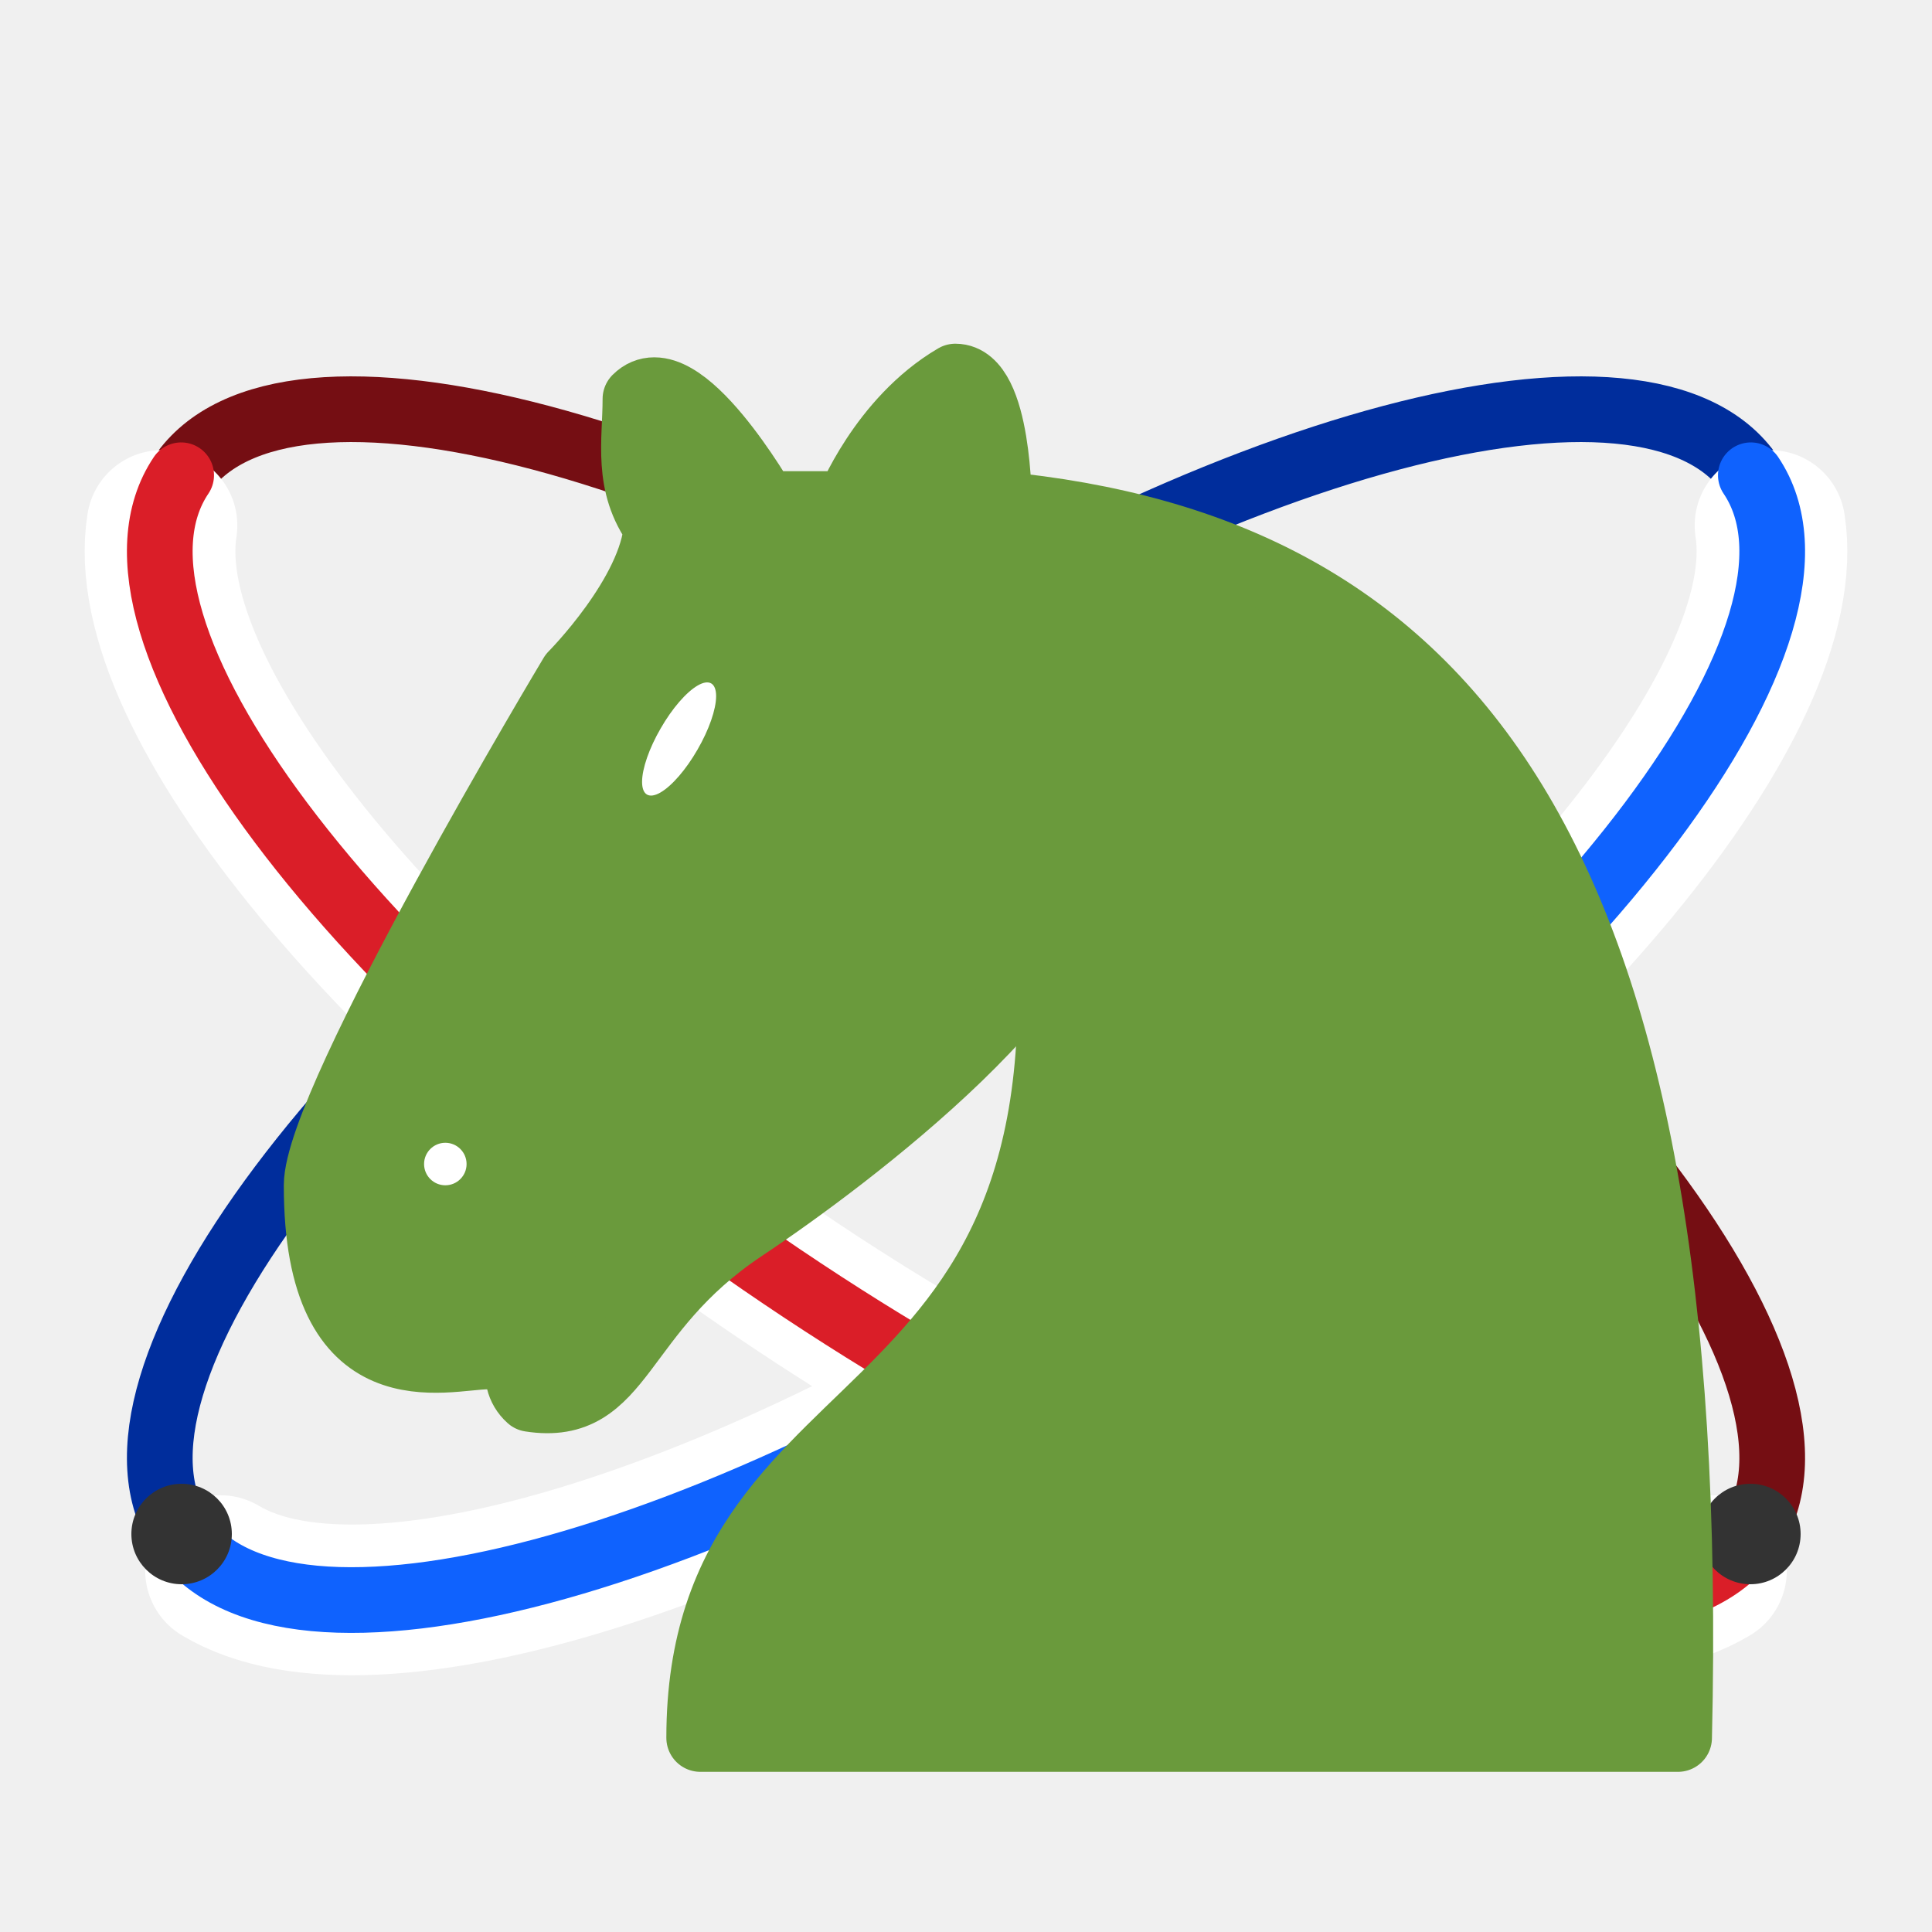
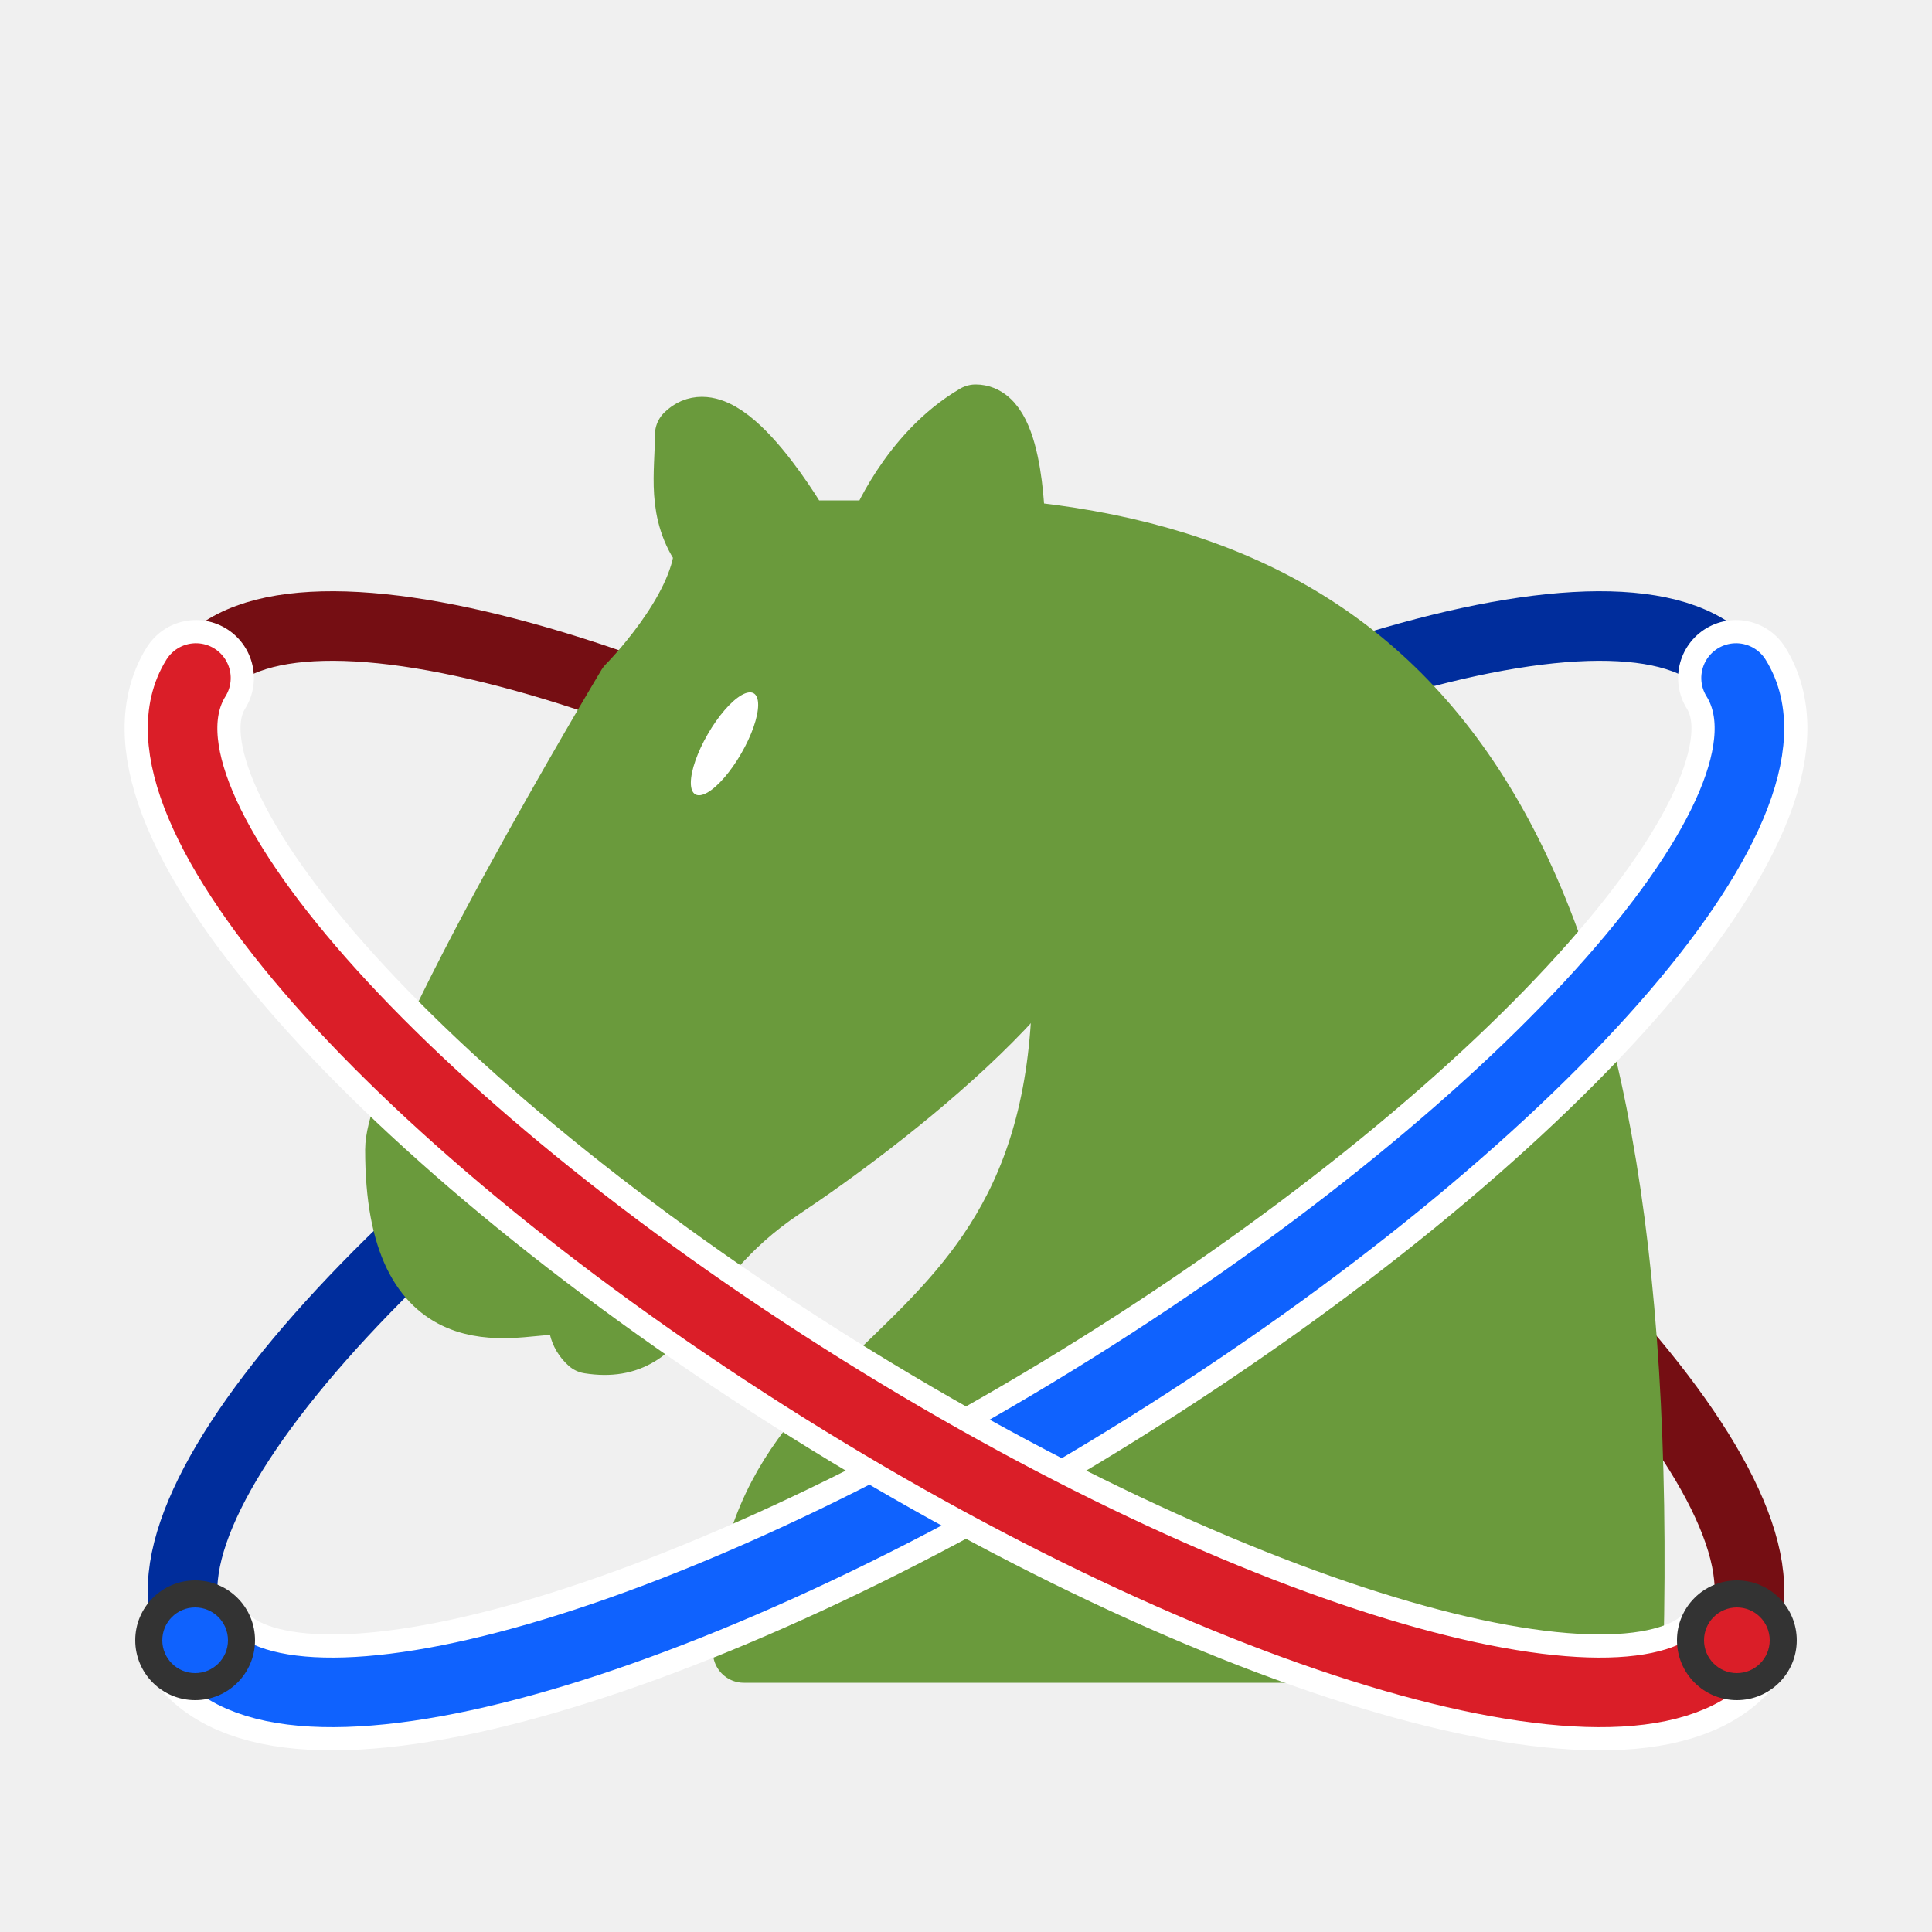
<svg xmlns="http://www.w3.org/2000/svg" viewBox="0 0 100 100">
-   <path d="M-49 0 A49 17 0 0 1 49 0" fill="none" stroke="#002d9c" stroke-width="3.4" stroke-linecap="round" transform="translate(50 52) rotate(-34)" />
-   <path d="M-49 0 A49 17 0 0 1 49 0" fill="none" stroke="#750e13" stroke-width="3.4" stroke-linecap="round" transform="translate(50 52) rotate(34)" />
-   <path d="M-48.37 2.71 A49 17 0 0 0 48.37 2.71" fill="none" stroke="#ffffff" stroke-width="7.8" stroke-linecap="round" transform="translate(50 52) rotate(-34)" />
-   <path d="M-49 0 A49 17 0 0 0 49 0" fill="none" stroke="#0f62fe" stroke-width="3.4" stroke-linecap="round" transform="translate(50 52) rotate(-34)" />
-   <path d="M-48.37 2.71 A49 17 0 0 0 48.37 2.71" fill="none" stroke="#ffffff" stroke-width="7.8" stroke-linecap="round" transform="translate(50 52) rotate(34)" />
-   <path d="M-49 0 A49 17 0 0 0 49 0" fill="none" stroke="#da1e28" stroke-width="3.4" stroke-linecap="round" transform="translate(50 52) rotate(34)" />
-   <circle cx="9.4" cy="79.4" r="2.6" fill="#333" />
-   <circle cx="90.6" cy="79.4" r="2.6" fill="#333" />
-   <g transform="translate(3.25 4.15) scale(2.2)" fill="#6a9a3c" stroke="#6a9a3c" stroke-width="1.6" stroke-linejoin="round" stroke-linecap="round">
+   <path d="M-47 0 A47 14 0 0 1 47 0" fill="none" stroke="#002d9c" stroke-width="3.6" stroke-linecap="round" transform="translate(50 60) rotate(-32)" />
+   <path d="M-47 0 A47 14 0 0 1 47 0" fill="none" stroke="#750e13" stroke-width="3.6" stroke-linecap="round" transform="translate(50 60) rotate(32)" />
+   <g transform="translate(8.50 7.50) scale(2.0)" fill="#6a9a3c" stroke="#6a9a3c" stroke-width="1.6" stroke-linejoin="round" stroke-linecap="round">
    <path d="M22 10c10.5 1 16.5 8 16 29H15c0-9 10-6.5 8-21" />
    <path d="M24 18c.38 2.91-5.55 7.37-8 9-3 2-2.82 4.34-5 4-1.042-.94 1.41-3.04 0-3-1 0 .19 1.23-1 2-1 0-4.003 1-4-4 0-2 6-12 6-12s1.89-1.9 2-3.5c-.73-.994-.5-2-.5-3 1-1 3 2.5 3 2.5h2s.78-1.992 2.5-3c1 0 1 3 1 3" />
  </g>
-   <g transform="translate(3.25 4.15) scale(2.2)" fill="#ffffff">
+   <g transform="translate(8.50 7.50) scale(2.0)" fill="#ffffff">
    <path d="M9.5 25.5a.5.5 0 1 1-1 0 .5.5 0 1 1 1 0m5.433-9.75a.5 1.5 30 1 1-.866-.5.5 1.5 30 1 1 .866.5" />
  </g>
+   <path d="M-47 0 A47 14 0 0 0 47 0" fill="none" stroke="#ffffff" stroke-width="6.0" stroke-linecap="round" transform="translate(50 60) rotate(-32)" />
+   <path d="M-47 0 A47 14 0 0 0 47 0" fill="none" stroke="#0f62fe" stroke-width="3.6" stroke-linecap="round" transform="translate(50 60) rotate(-32)" />
+   <path d="M-47 0 A47 14 0 0 0 47 0" fill="none" stroke="#ffffff" stroke-width="6.0" stroke-linecap="round" transform="translate(50 60) rotate(32)" />
+   <path d="M-47 0 A47 14 0 0 0 47 0" fill="none" stroke="#da1e28" stroke-width="3.6" stroke-linecap="round" transform="translate(50 60) rotate(32)" />
+   <circle cx="10.1" cy="84.9" r="3.1" fill="#333" />
+   <circle cx="10.1" cy="84.9" r="1.7" fill="#0f62fe" />
+   <circle cx="89.9" cy="84.9" r="3.1" fill="#333" />
+   <circle cx="89.9" cy="84.9" r="1.7" fill="#da1e28" />
</svg>
